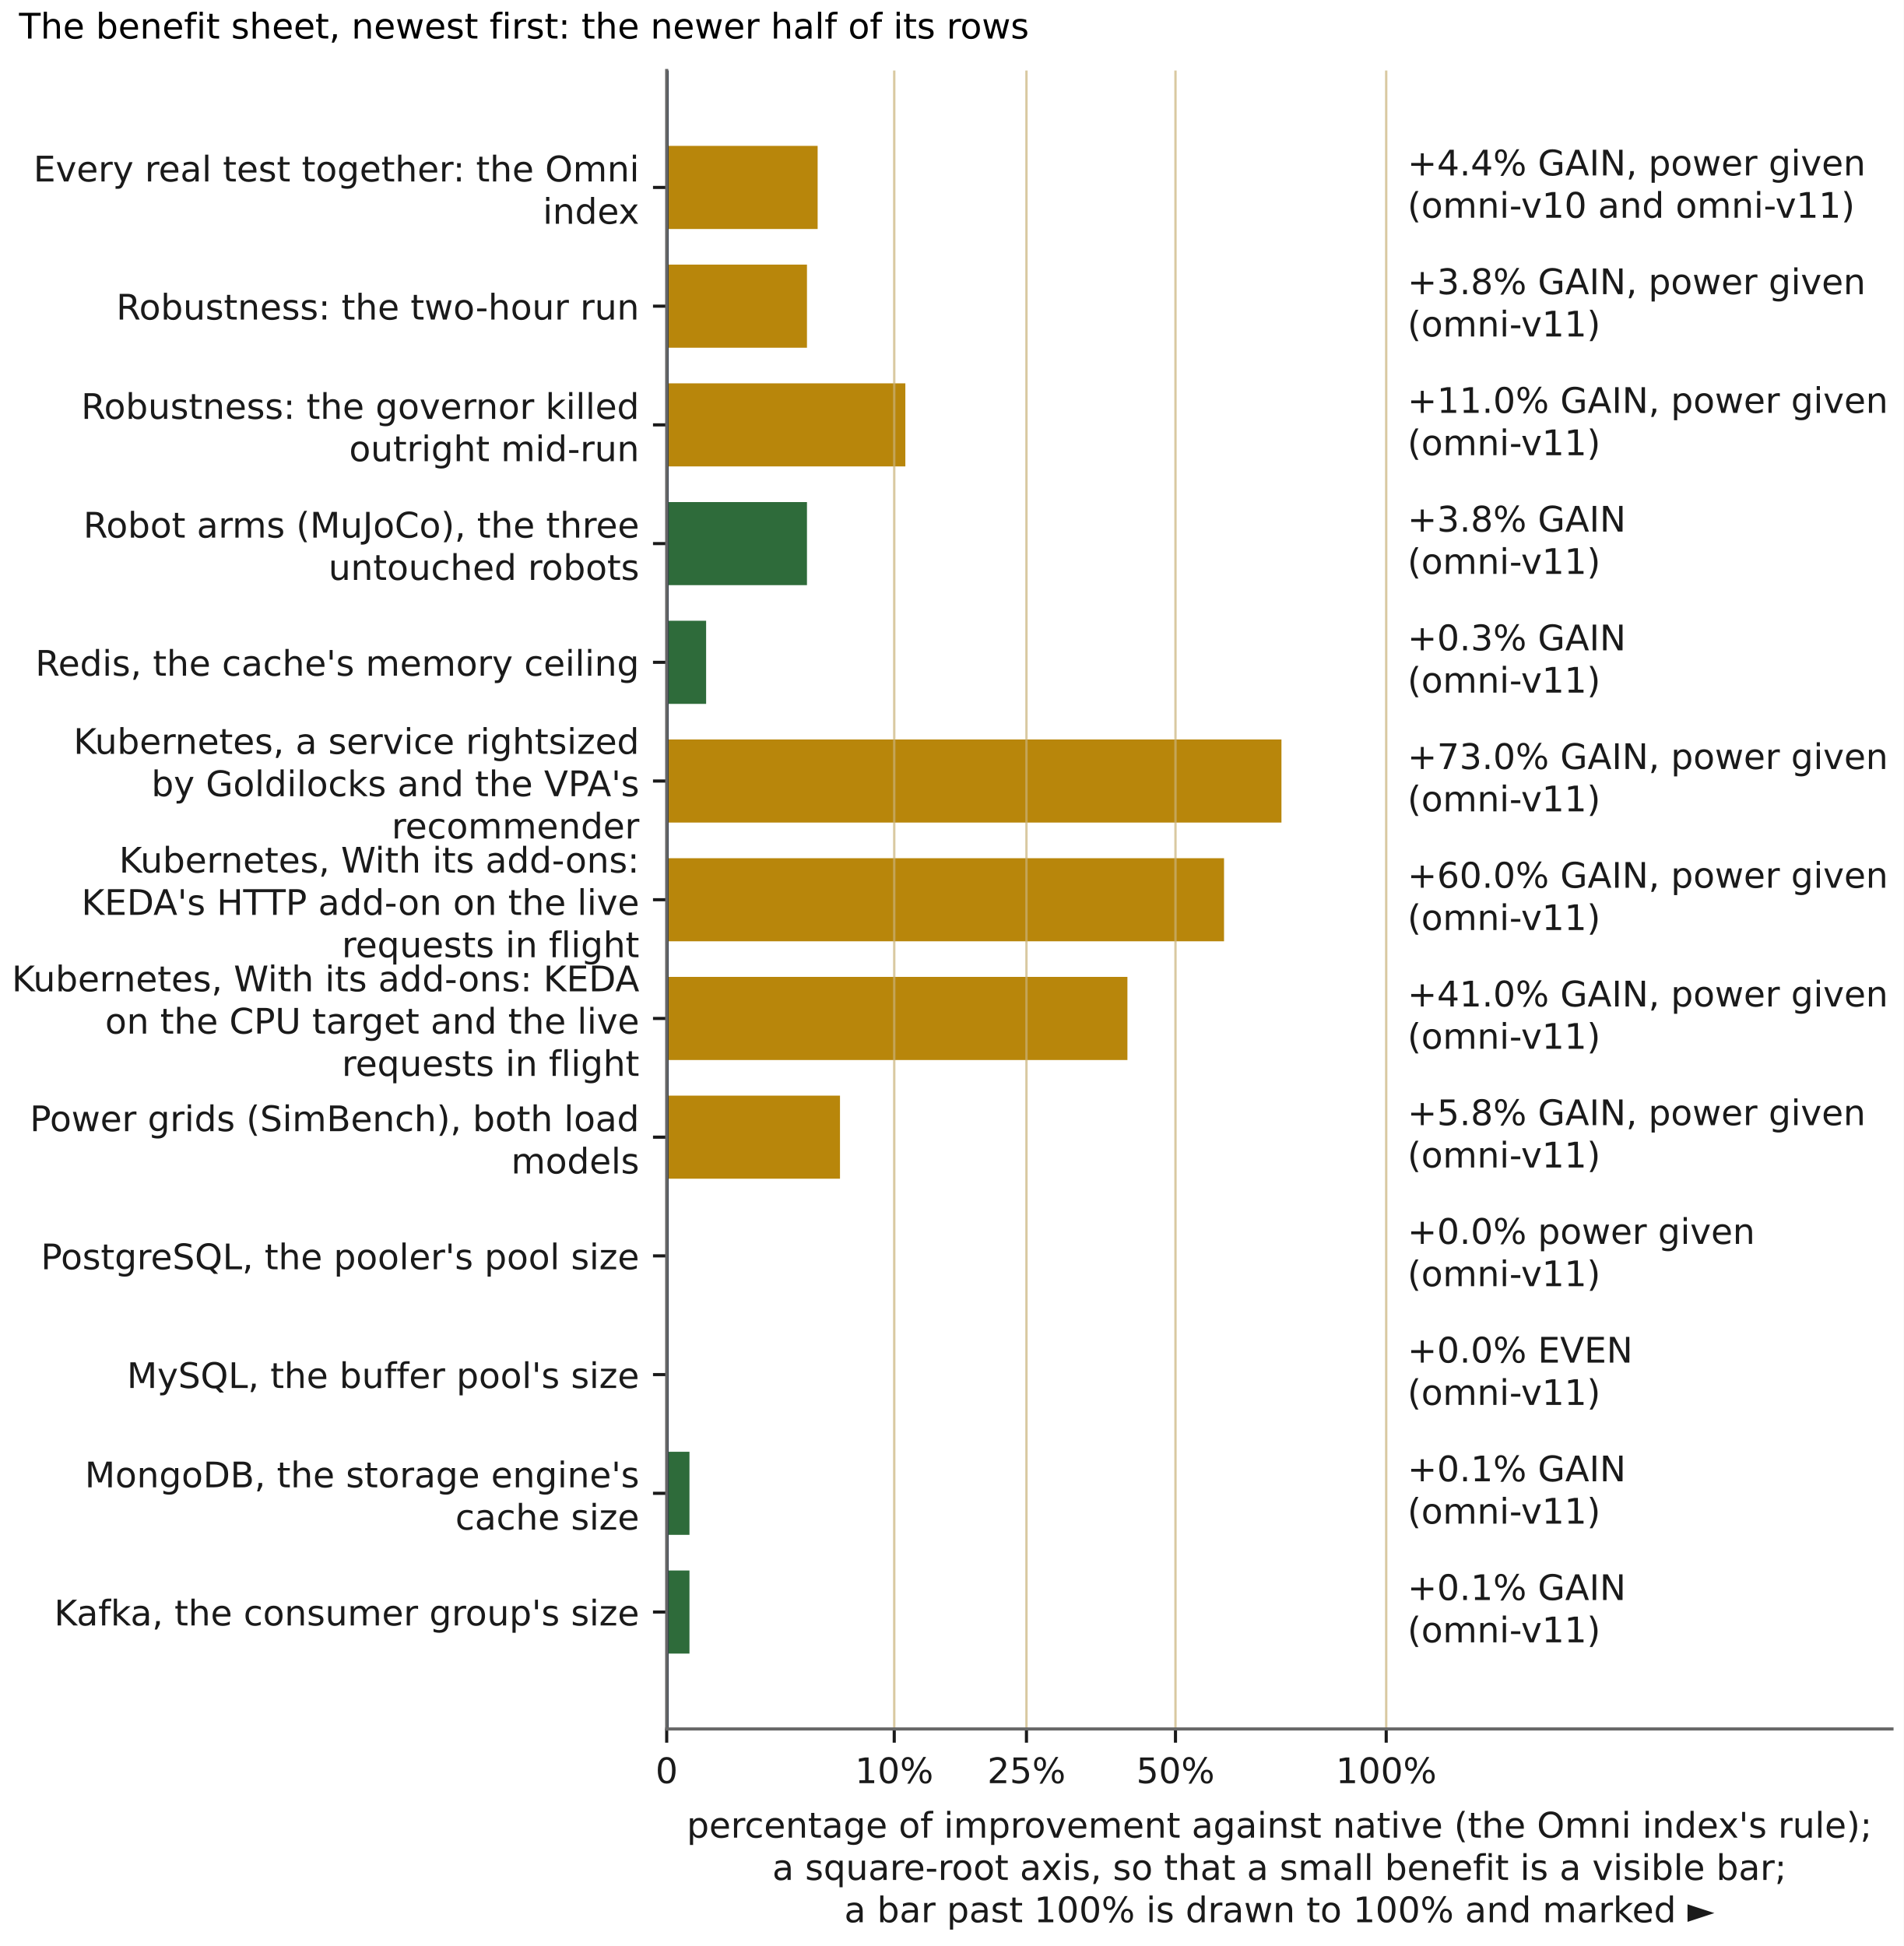
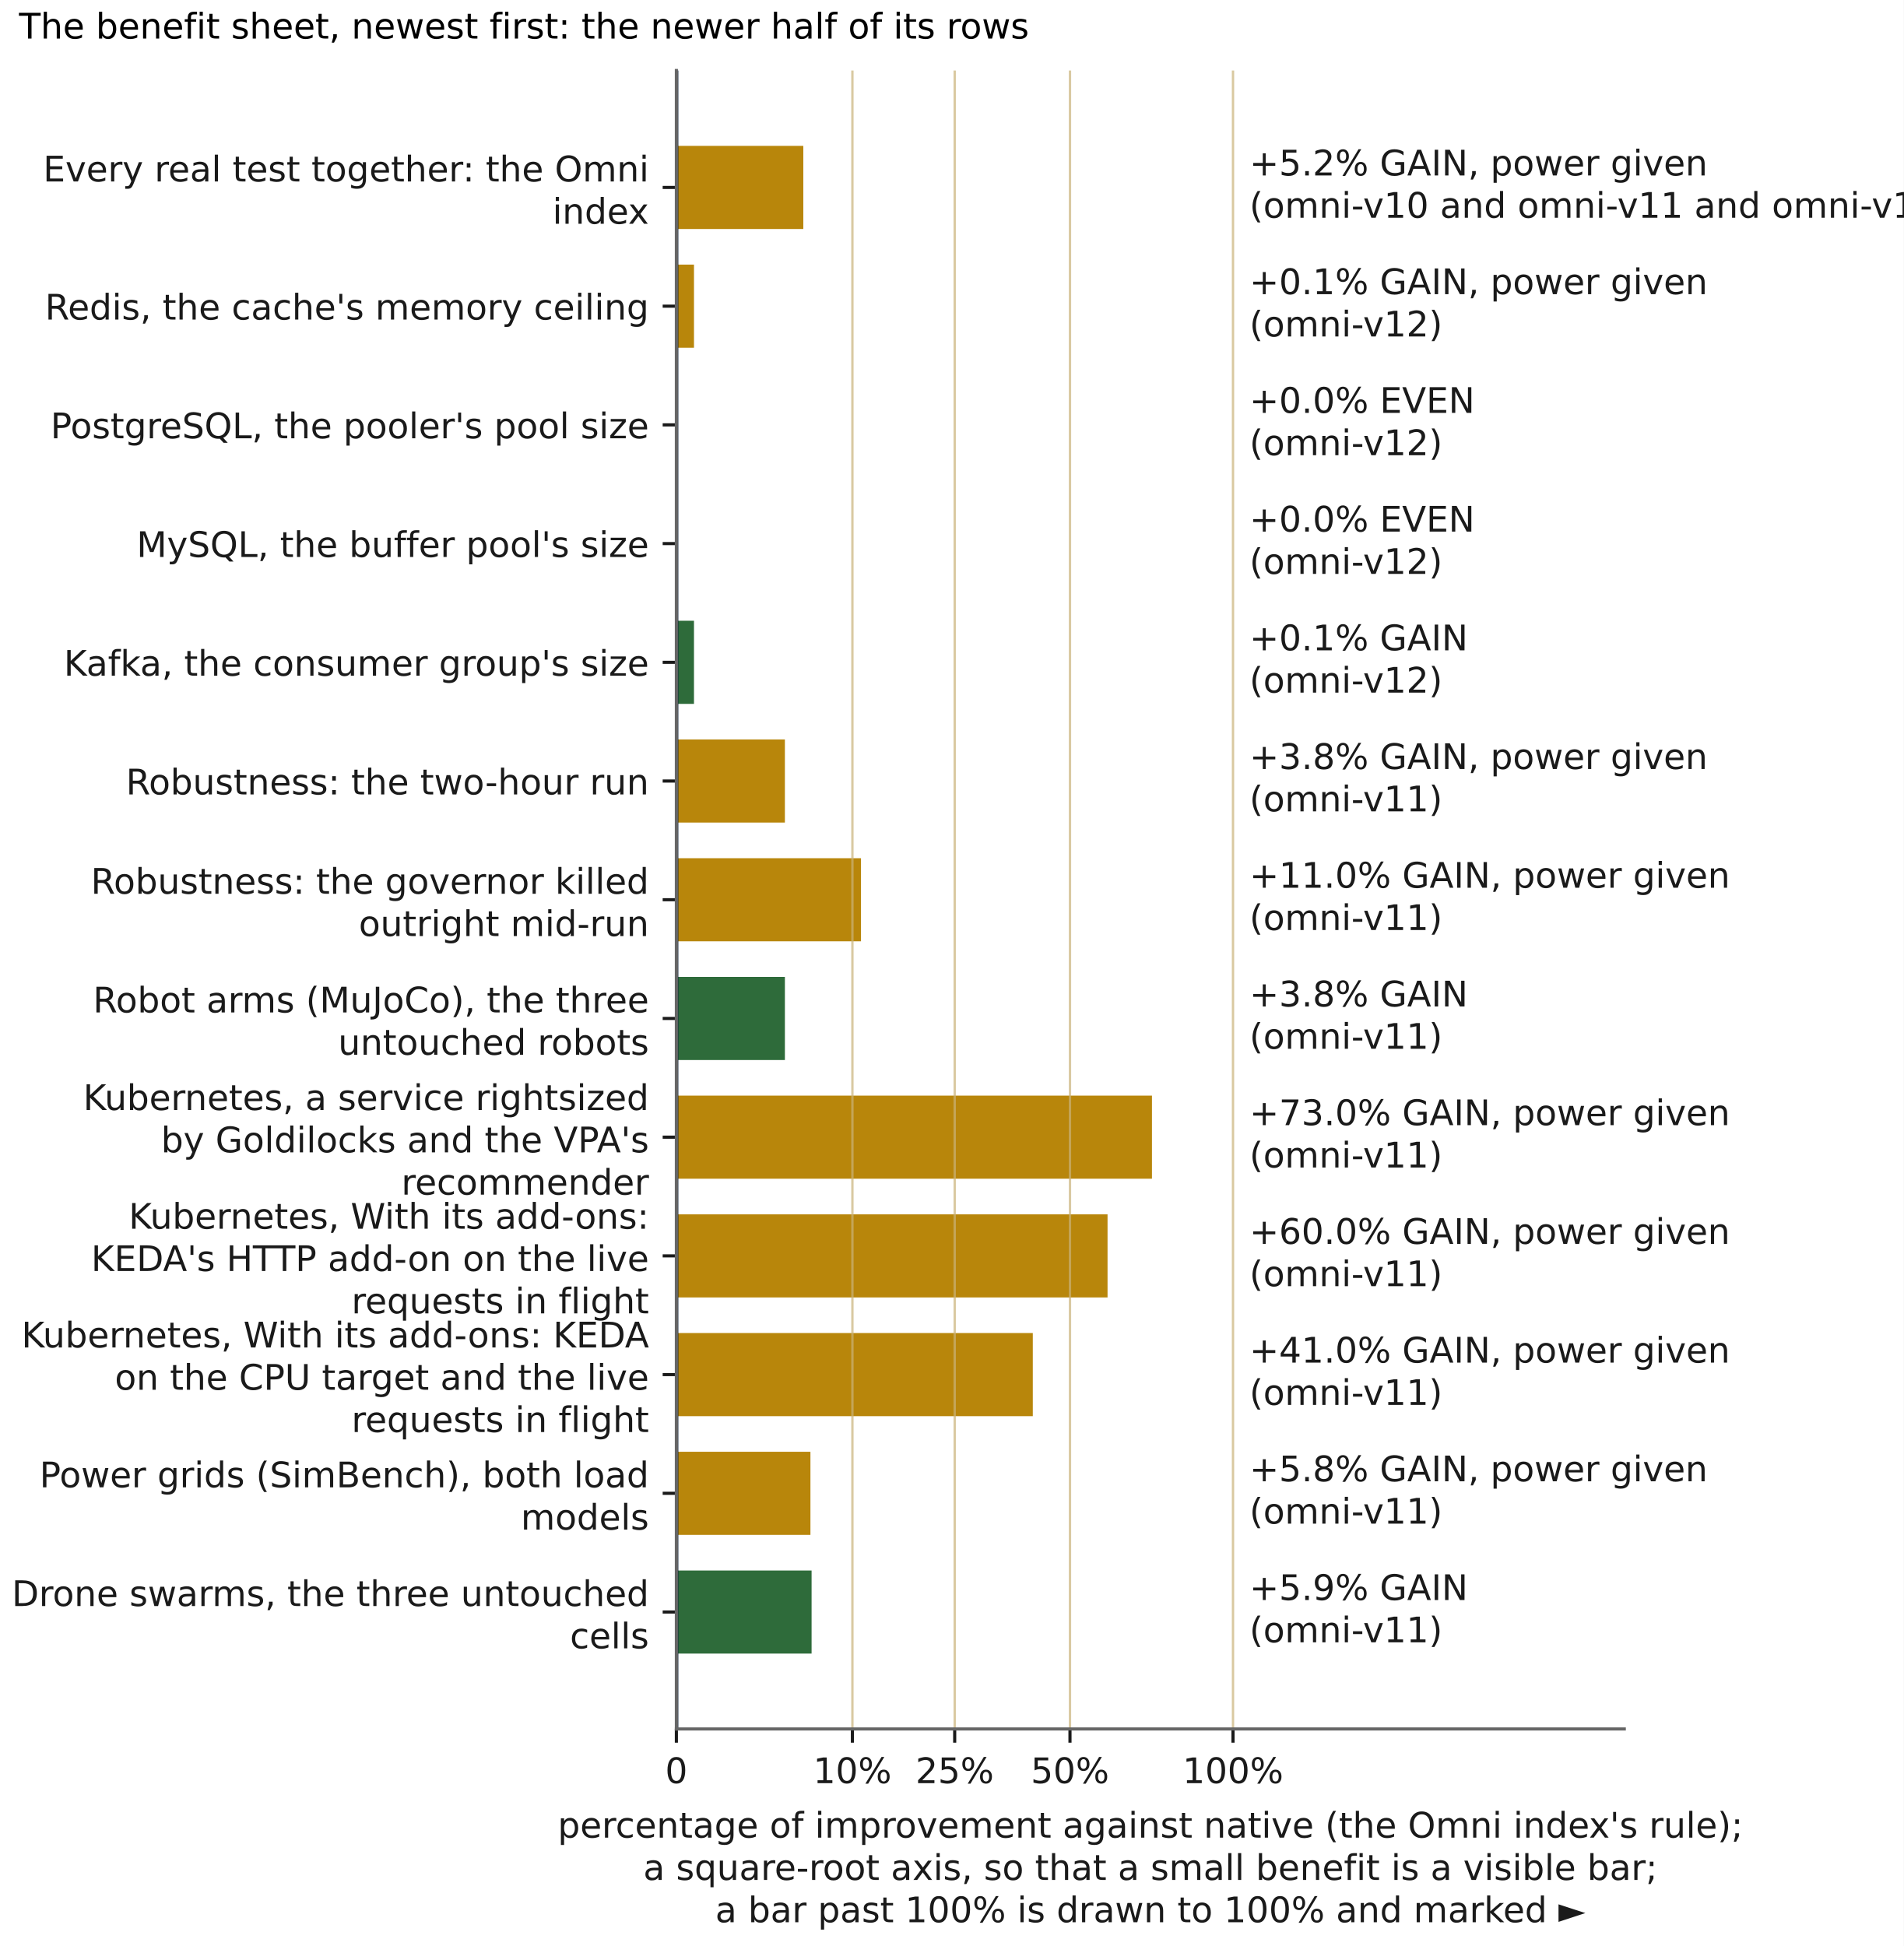
<svg xmlns="http://www.w3.org/2000/svg" xmlns:xlink="http://www.w3.org/1999/xlink" width="486pt" height="496.8pt" viewBox="0 0 486 496.8" version="1.1">
  <defs>
    <style type="text/css">*{stroke-linejoin: round; stroke-linecap: butt}</style>
  </defs>
  <g id="figure_1">
    <g id="patch_1">
      <path d="M 0 496.8  L 486 496.8  L 486 0  L 0 0  z " style="fill: #ffffff" />
    </g>
    <g id="axes_1">
      <g id="patch_2">
-         <path d="M 170.204 441.392  L 483 441.392  L 483 18.001  L 170.204 18.001  z " style="fill: #ffffff" />
+         <path d="M 172.672 441.392  L 414.66 441.392  L 414.66 18.001  L 172.672 18.001  z " style="fill: #ffffff" />
      </g>
      <g id="patch_3">
-         <path d="M 170.204 422.147  L 176.013 422.147  L 176.013 400.932  L 170.204 400.932  z " clip-path="url(#pcc9d426cd9)" style="fill: #2e6b3a" />
+         <path d="M 172.672 422.147  L 207.188 422.147  L 207.188 400.932  L 172.672 400.932  z " clip-path="url(#pe1c2a3634d)" style="fill: #2e6b3a" />
      </g>
      <g id="patch_4">
-         <path d="M 170.204 391.84  L 176.013 391.84  L 176.013 370.625  L 170.204 370.625  z " clip-path="url(#pcc9d426cd9)" style="fill: #2e6b3a" />
+         <path d="M 172.672 391.84  L 206.895 391.84  L 206.895 370.625  L 172.672 370.625  z " clip-path="url(#pe1c2a3634d)" style="fill: #b8860b" />
      </g>
      <g id="patch_5">
-         <path d="M 170.204 361.533  L 170.204 361.533  L 170.204 340.318  L 170.204 340.318  z " clip-path="url(#pcc9d426cd9)" style="fill: #666666" />
+         <path d="M 172.672 361.533  L 263.661 361.533  L 263.661 340.318  L 172.672 340.318  z " clip-path="url(#pe1c2a3634d)" style="fill: #b8860b" />
      </g>
      <g id="patch_6">
-         <path d="M 170.204 331.226  L 170.204 331.226  L 170.204 310.011  L 170.204 310.011  z " clip-path="url(#pcc9d426cd9)" style="fill: #b8860b" />
+         <path d="M 172.672 331.226  L 282.743 331.226  L 282.743 310.011  L 172.672 310.011  z " clip-path="url(#pe1c2a3634d)" style="fill: #b8860b" />
      </g>
      <g id="patch_7">
-         <path d="M 170.204 300.919  L 214.44 300.919  L 214.44 279.704  L 170.204 279.704  z " clip-path="url(#pcc9d426cd9)" style="fill: #b8860b" />
+         <path d="M 172.672 300.919  L 294.083 300.919  L 294.083 279.704  L 172.672 279.704  z " clip-path="url(#pe1c2a3634d)" style="fill: #b8860b" />
      </g>
      <g id="patch_8">
-         <path d="M 170.204 270.612  L 287.817 270.612  L 287.817 249.397  L 170.204 249.397  z " clip-path="url(#pcc9d426cd9)" style="fill: #b8860b" />
+         <path d="M 172.672 270.612  L 200.373 270.612  L 200.373 249.397  L 172.672 249.397  z " clip-path="url(#pe1c2a3634d)" style="fill: #2e6b3a" />
      </g>
      <g id="patch_9">
-         <path d="M 170.204 240.304  L 312.482 240.304  L 312.482 219.089  L 170.204 219.089  z " clip-path="url(#pcc9d426cd9)" style="fill: #b8860b" />
+         <path d="M 172.672 240.304  L 219.802 240.304  L 219.802 219.089  L 172.672 219.089  z " clip-path="url(#pe1c2a3634d)" style="fill: #b8860b" />
      </g>
      <g id="patch_10">
-         <path d="M 170.204 209.997  L 327.14 209.997  L 327.14 188.782  L 170.204 188.782  z " clip-path="url(#pcc9d426cd9)" style="fill: #b8860b" />
+         <path d="M 172.672 209.997  L 200.373 209.997  L 200.373 188.782  L 172.672 188.782  z " clip-path="url(#pe1c2a3634d)" style="fill: #b8860b" />
      </g>
      <g id="patch_11">
-         <path d="M 170.204 179.69  L 180.265 179.69  L 180.265 158.475  L 170.204 158.475  z " clip-path="url(#pcc9d426cd9)" style="fill: #2e6b3a" />
+         <path d="M 172.672 179.69  L 177.166 179.69  L 177.166 158.475  L 172.672 158.475  z " clip-path="url(#pe1c2a3634d)" style="fill: #2e6b3a" />
      </g>
      <g id="patch_12">
-         <path d="M 170.204 149.383  L 206.01 149.383  L 206.01 128.168  L 170.204 128.168  z " clip-path="url(#pcc9d426cd9)" style="fill: #2e6b3a" />
+         <path d="M 172.672 149.383  L 172.672 149.383  L 172.672 128.168  L 172.672 128.168  z " clip-path="url(#pe1c2a3634d)" style="fill: #666666" />
      </g>
      <g id="patch_13">
-         <path d="M 170.204 119.076  L 231.124 119.076  L 231.124 97.861  L 170.204 97.861  z " clip-path="url(#pcc9d426cd9)" style="fill: #b8860b" />
+         <path d="M 172.672 119.076  L 172.672 119.076  L 172.672 97.861  L 172.672 97.861  z " clip-path="url(#pe1c2a3634d)" style="fill: #666666" />
      </g>
      <g id="patch_14">
-         <path d="M 170.204 88.769  L 206.01 88.769  L 206.01 67.554  L 170.204 67.554  z " clip-path="url(#pcc9d426cd9)" style="fill: #b8860b" />
+         <path d="M 172.672 88.769  L 177.166 88.769  L 177.166 67.554  L 172.672 67.554  z " clip-path="url(#pe1c2a3634d)" style="fill: #b8860b" />
      </g>
      <g id="patch_15">
-         <path d="M 170.204 58.461  L 208.733 58.461  L 208.733 37.246  L 170.204 37.246  z " clip-path="url(#pcc9d426cd9)" style="fill: #b8860b" />
+         <path d="M 172.672 58.461  L 205.076 58.461  L 205.076 37.246  L 172.672 37.246  z " clip-path="url(#pe1c2a3634d)" style="fill: #b8860b" />
      </g>
      <g id="matplotlib.axis_1">
        <g id="xtick_1">
          <g id="line2d_1">
-             <path d="M 170.204 441.392  L 170.204 18.001  " clip-path="url(#pcc9d426cd9)" style="fill: none; stroke: #c9b27a; stroke-opacity: 0.7; stroke-width: 0.6; stroke-linecap: square" />
+             <path d="M 172.672 441.392  L 172.672 18.001  " clip-path="url(#pe1c2a3634d)" style="fill: none; stroke: #c9b27a; stroke-opacity: 0.7; stroke-width: 0.6; stroke-linecap: square" />
          </g>
          <g id="line2d_2">
            <defs>
              <path id="m814b2a8047" d="M 0 0  L 0 3.5  " style="stroke: #1a1a1a; stroke-width: 0.8" />
            </defs>
            <g>
-               <use xlink:href="#m814b2a8047" x="170.204" y="441.392" style="fill: #1a1a1a; stroke: #1a1a1a; stroke-width: 0.8" />
+               <use xlink:href="#m814b2a8047" x="172.672" y="441.392" style="fill: #1a1a1a; stroke: #1a1a1a; stroke-width: 0.8" />
            </g>
          </g>
          <g id="text_1">
-             <text style="font-size: 9px; font-family: 'DejaVu Sans'; text-anchor: middle; fill: #1a1a1a" x="170.204" y="455.23" transform="rotate(-0 170.2045 455.2303)">0</text>
+             <text style="font-size: 9px; font-family: 'DejaVu Sans'; text-anchor: middle; fill: #1a1a1a" x="172.672" y="455.23" transform="rotate(-0 172.6724 455.2303)">0</text>
          </g>
        </g>
        <g id="xtick_2">
          <g id="line2d_3">
-             <path d="M 228.289 441.392  L 228.289 18.001  " clip-path="url(#pcc9d426cd9)" style="fill: none; stroke: #c9b27a; stroke-opacity: 0.7; stroke-width: 0.6; stroke-linecap: square" />
+             <path d="M 217.608 441.392  L 217.608 18.001  " clip-path="url(#pe1c2a3634d)" style="fill: none; stroke: #c9b27a; stroke-opacity: 0.7; stroke-width: 0.6; stroke-linecap: square" />
          </g>
          <g id="line2d_4">
            <g>
-               <use xlink:href="#m814b2a8047" x="228.289" y="441.392" style="fill: #1a1a1a; stroke: #1a1a1a; stroke-width: 0.8" />
+               <use xlink:href="#m814b2a8047" x="217.608" y="441.392" style="fill: #1a1a1a; stroke: #1a1a1a; stroke-width: 0.8" />
            </g>
          </g>
          <g id="text_2">
-             <text style="font-size: 9px; font-family: 'DejaVu Sans'; text-anchor: middle; fill: #1a1a1a" x="228.289" y="455.23" transform="rotate(-0 228.2891 455.2303)">10%</text>
+             <text style="font-size: 9px; font-family: 'DejaVu Sans'; text-anchor: middle; fill: #1a1a1a" x="217.608" y="455.23" transform="rotate(-0 217.6084 455.2303)">10%</text>
          </g>
        </g>
        <g id="xtick_3">
          <g id="line2d_5">
-             <path d="M 262.044 441.392  L 262.044 18.001  " clip-path="url(#pcc9d426cd9)" style="fill: none; stroke: #c9b27a; stroke-opacity: 0.7; stroke-width: 0.6; stroke-linecap: square" />
+             <path d="M 243.722 441.392  L 243.722 18.001  " clip-path="url(#pe1c2a3634d)" style="fill: none; stroke: #c9b27a; stroke-opacity: 0.7; stroke-width: 0.6; stroke-linecap: square" />
          </g>
          <g id="line2d_6">
            <g>
-               <use xlink:href="#m814b2a8047" x="262.044" y="441.392" style="fill: #1a1a1a; stroke: #1a1a1a; stroke-width: 0.8" />
+               <use xlink:href="#m814b2a8047" x="243.722" y="441.392" style="fill: #1a1a1a; stroke: #1a1a1a; stroke-width: 0.8" />
            </g>
          </g>
          <g id="text_3">
-             <text style="font-size: 9px; font-family: 'DejaVu Sans'; text-anchor: middle; fill: #1a1a1a" x="262.044" y="455.23" transform="rotate(-0 262.0443 455.2303)">25%</text>
+             <text style="font-size: 9px; font-family: 'DejaVu Sans'; text-anchor: middle; fill: #1a1a1a" x="243.722" y="455.23" transform="rotate(-0 243.7224 455.2303)">25%</text>
          </g>
        </g>
        <g id="xtick_4">
          <g id="line2d_7">
-             <path d="M 300.086 441.392  L 300.086 18.001  " clip-path="url(#pcc9d426cd9)" style="fill: none; stroke: #c9b27a; stroke-opacity: 0.7; stroke-width: 0.6; stroke-linecap: square" />
+             <path d="M 273.152 441.392  L 273.152 18.001  " clip-path="url(#pe1c2a3634d)" style="fill: none; stroke: #c9b27a; stroke-opacity: 0.7; stroke-width: 0.6; stroke-linecap: square" />
          </g>
          <g id="line2d_8">
            <g>
-               <use xlink:href="#m814b2a8047" x="300.086" y="441.392" style="fill: #1a1a1a; stroke: #1a1a1a; stroke-width: 0.8" />
+               <use xlink:href="#m814b2a8047" x="273.152" y="441.392" style="fill: #1a1a1a; stroke: #1a1a1a; stroke-width: 0.8" />
            </g>
          </g>
          <g id="text_4">
-             <text style="font-size: 9px; font-family: 'DejaVu Sans'; text-anchor: middle; fill: #1a1a1a" x="300.086" y="455.23" transform="rotate(-0 300.0856 455.2303)">50%</text>
+             <text style="font-size: 9px; font-family: 'DejaVu Sans'; text-anchor: middle; fill: #1a1a1a" x="273.152" y="455.23" transform="rotate(-0 273.1522 455.2303)">50%</text>
          </g>
        </g>
        <g id="xtick_5">
          <g id="line2d_9">
-             <path d="M 353.884 441.392  L 353.884 18.001  " clip-path="url(#pcc9d426cd9)" style="fill: none; stroke: #c9b27a; stroke-opacity: 0.7; stroke-width: 0.6; stroke-linecap: square" />
+             <path d="M 314.772 441.392  L 314.772 18.001  " clip-path="url(#pe1c2a3634d)" style="fill: none; stroke: #c9b27a; stroke-opacity: 0.7; stroke-width: 0.6; stroke-linecap: square" />
          </g>
          <g id="line2d_10">
            <g>
-               <use xlink:href="#m814b2a8047" x="353.884" y="441.392" style="fill: #1a1a1a; stroke: #1a1a1a; stroke-width: 0.8" />
+               <use xlink:href="#m814b2a8047" x="314.772" y="441.392" style="fill: #1a1a1a; stroke: #1a1a1a; stroke-width: 0.8" />
            </g>
          </g>
          <g id="text_5">
-             <text style="font-size: 9px; font-family: 'DejaVu Sans'; text-anchor: middle; fill: #1a1a1a" x="353.884" y="455.23" transform="rotate(-0 353.8842 455.2303)">100%</text>
+             <text style="font-size: 9px; font-family: 'DejaVu Sans'; text-anchor: middle; fill: #1a1a1a" x="314.772" y="455.23" transform="rotate(-0 314.7723 455.2303)">100%</text>
          </g>
        </g>
        <g id="text_6">
-           <text style="font-size: 9px; font-family: 'DejaVu Sans'; fill: #1a1a1a" transform="translate(175.3163 469.1318)">percentage of improvement against native (the Omni index's rule);</text>
-           <text style="font-size: 9px; font-family: 'DejaVu Sans'; fill: #1a1a1a" transform="translate(197.1519 479.9343)">a square-root axis, so that a small benefit is a visible bar;</text>
-           <text style="font-size: 9px; font-family: 'DejaVu Sans'; fill: #1a1a1a" transform="translate(215.528 490.7368)">a bar past 100% is drawn to 100% and marked ►</text>
+           <text style="font-size: 9px; font-family: 'DejaVu Sans'; fill: #1a1a1a" transform="translate(142.3804 469.1318)">percentage of improvement against native (the Omni index's rule);</text>
+           <text style="font-size: 9px; font-family: 'DejaVu Sans'; fill: #1a1a1a" transform="translate(164.2159 479.9343)">a square-root axis, so that a small benefit is a visible bar;</text>
+           <text style="font-size: 9px; font-family: 'DejaVu Sans'; fill: #1a1a1a" transform="translate(182.5921 490.7368)">a bar past 100% is drawn to 100% and marked ►</text>
        </g>
      </g>
      <g id="matplotlib.axis_2">
        <g id="ytick_1">
          <g id="line2d_11">
            <defs>
              <path id="m31e56b5a68" d="M 0 0  L -3.5 0  " style="stroke: #1a1a1a; stroke-width: 0.8" />
            </defs>
            <g>
-               <use xlink:href="#m31e56b5a68" x="170.204" y="411.54" style="fill: #1a1a1a; stroke: #1a1a1a; stroke-width: 0.8" />
+               <use xlink:href="#m31e56b5a68" x="172.672" y="411.54" style="fill: #1a1a1a; stroke: #1a1a1a; stroke-width: 0.8" />
            </g>
          </g>
          <g id="text_7">
-             <text style="font-size: 9px; font-family: 'DejaVu Sans'; text-anchor: end; fill: #1a1a1a" x="163.204" y="414.959" transform="rotate(-0 163.2045 414.9591)">Kafka, the consumer group's size</text>
+             <text style="font-size: 9px; font-family: 'DejaVu Sans'; fill: #1a1a1a" transform="translate(3.00024 410.0083)">Drone swarms, the three untouched</text>
+             <text style="font-size: 9px; font-family: 'DejaVu Sans'; fill: #1a1a1a" transform="translate(145.497 420.8108)">cells</text>
          </g>
        </g>
        <g id="ytick_2">
          <g id="line2d_12">
            <g>
-               <use xlink:href="#m31e56b5a68" x="170.204" y="381.233" style="fill: #1a1a1a; stroke: #1a1a1a; stroke-width: 0.8" />
+               <use xlink:href="#m31e56b5a68" x="172.672" y="381.233" style="fill: #1a1a1a; stroke: #1a1a1a; stroke-width: 0.8" />
            </g>
          </g>
          <g id="text_8">
-             <text style="font-size: 9px; font-family: 'DejaVu Sans'; fill: #1a1a1a" transform="translate(21.6429 379.7012)">MongoDB, the storage engine's</text>
-             <text style="font-size: 9px; font-family: 'DejaVu Sans'; fill: #1a1a1a" transform="translate(116.2399 390.5036)">cache size</text>
+             <text style="font-size: 9px; font-family: 'DejaVu Sans'; fill: #1a1a1a" transform="translate(10.08352 379.7012)">Power grids (SimBench), both load</text>
+             <text style="font-size: 9px; font-family: 'DejaVu Sans'; fill: #1a1a1a" transform="translate(132.9588 390.5036)">models</text>
          </g>
        </g>
        <g id="ytick_3">
          <g id="line2d_13">
            <g>
-               <use xlink:href="#m31e56b5a68" x="170.204" y="350.926" style="fill: #1a1a1a; stroke: #1a1a1a; stroke-width: 0.8" />
+               <use xlink:href="#m31e56b5a68" x="172.672" y="350.926" style="fill: #1a1a1a; stroke: #1a1a1a; stroke-width: 0.8" />
            </g>
          </g>
          <g id="text_9">
-             <text style="font-size: 9px; font-family: 'DejaVu Sans'; text-anchor: end; fill: #1a1a1a" x="163.204" y="354.345" transform="rotate(-0 163.2045 354.3448)">MySQL, the buffer pool's size</text>
+             <text style="font-size: 9px; font-family: 'DejaVu Sans'; fill: #1a1a1a" transform="translate(5.468209 343.9928)">Kubernetes, With its add-ons: KEDA</text>
+             <text style="font-size: 9px; font-family: 'DejaVu Sans'; fill: #1a1a1a" transform="translate(29.29852 354.7953)">on the CPU target and the live</text>
+             <text style="font-size: 9px; font-family: 'DejaVu Sans'; fill: #1a1a1a" transform="translate(89.73352 365.5977)">requests in flight</text>
          </g>
        </g>
        <g id="ytick_4">
          <g id="line2d_14">
            <g>
-               <use xlink:href="#m31e56b5a68" x="170.204" y="320.618" style="fill: #1a1a1a; stroke: #1a1a1a; stroke-width: 0.8" />
+               <use xlink:href="#m31e56b5a68" x="172.672" y="320.618" style="fill: #1a1a1a; stroke: #1a1a1a; stroke-width: 0.8" />
            </g>
          </g>
          <g id="text_10">
-             <text style="font-size: 9px; font-family: 'DejaVu Sans'; text-anchor: end; fill: #1a1a1a" x="163.204" y="324.038" transform="rotate(-0 163.2045 324.0377)">PostgreSQL, the pooler's pool size</text>
+             <text style="font-size: 9px; font-family: 'DejaVu Sans'; fill: #1a1a1a" transform="translate(32.84649 313.6856)">Kubernetes, With its add-ons:</text>
+             <text style="font-size: 9px; font-family: 'DejaVu Sans'; fill: #1a1a1a" transform="translate(23.24602 324.4881)">KEDA's HTTP add-on on the live</text>
+             <text style="font-size: 9px; font-family: 'DejaVu Sans'; fill: #1a1a1a" transform="translate(89.73352 335.2906)">requests in flight</text>
          </g>
        </g>
        <g id="ytick_5">
          <g id="line2d_15">
            <g>
-               <use xlink:href="#m31e56b5a68" x="170.204" y="290.311" style="fill: #1a1a1a; stroke: #1a1a1a; stroke-width: 0.8" />
+               <use xlink:href="#m31e56b5a68" x="172.672" y="290.311" style="fill: #1a1a1a; stroke: #1a1a1a; stroke-width: 0.8" />
            </g>
          </g>
          <g id="text_11">
-             <text style="font-size: 9px; font-family: 'DejaVu Sans'; fill: #1a1a1a" transform="translate(7.615552 288.7797)">Power grids (SimBench), both load</text>
-             <text style="font-size: 9px; font-family: 'DejaVu Sans'; fill: #1a1a1a" transform="translate(130.4909 299.5822)">models</text>
+             <text style="font-size: 9px; font-family: 'DejaVu Sans'; fill: #1a1a1a" transform="translate(21.21962 283.3785)">Kubernetes, a service rightsized</text>
+             <text style="font-size: 9px; font-family: 'DejaVu Sans'; fill: #1a1a1a" transform="translate(41.11102 294.1809)">by Goldilocks and the VPA's</text>
+             <text style="font-size: 9px; font-family: 'DejaVu Sans'; fill: #1a1a1a" transform="translate(102.4516 304.9834)">recommender</text>
          </g>
        </g>
        <g id="ytick_6">
          <g id="line2d_16">
            <g>
-               <use xlink:href="#m31e56b5a68" x="170.204" y="260.004" style="fill: #1a1a1a; stroke: #1a1a1a; stroke-width: 0.8" />
+               <use xlink:href="#m31e56b5a68" x="172.672" y="260.004" style="fill: #1a1a1a; stroke: #1a1a1a; stroke-width: 0.8" />
            </g>
          </g>
          <g id="text_12">
-             <text style="font-size: 9px; font-family: 'DejaVu Sans'; fill: #1a1a1a" transform="translate(3.00024 253.0713)">Kubernetes, With its add-ons: KEDA</text>
-             <text style="font-size: 9px; font-family: 'DejaVu Sans'; fill: #1a1a1a" transform="translate(26.83055 263.8738)">on the CPU target and the live</text>
-             <text style="font-size: 9px; font-family: 'DejaVu Sans'; fill: #1a1a1a" transform="translate(87.26555 274.6763)">requests in flight</text>
+             <text style="font-size: 9px; font-family: 'DejaVu Sans'; fill: #1a1a1a" transform="translate(23.72837 258.4726)">Robot arms (MuJoCo), the three</text>
+             <text style="font-size: 9px; font-family: 'DejaVu Sans'; fill: #1a1a1a" transform="translate(86.31633 269.275)">untouched robots</text>
          </g>
        </g>
        <g id="ytick_7">
          <g id="line2d_17">
            <g>
-               <use xlink:href="#m31e56b5a68" x="170.204" y="229.697" style="fill: #1a1a1a; stroke: #1a1a1a; stroke-width: 0.8" />
+               <use xlink:href="#m31e56b5a68" x="172.672" y="229.697" style="fill: #1a1a1a; stroke: #1a1a1a; stroke-width: 0.8" />
            </g>
          </g>
          <g id="text_13">
-             <text style="font-size: 9px; font-family: 'DejaVu Sans'; fill: #1a1a1a" transform="translate(30.37852 222.7642)">Kubernetes, With its add-ons:</text>
-             <text style="font-size: 9px; font-family: 'DejaVu Sans'; fill: #1a1a1a" transform="translate(20.77805 233.5666)">KEDA's HTTP add-on on the live</text>
-             <text style="font-size: 9px; font-family: 'DejaVu Sans'; fill: #1a1a1a" transform="translate(87.26555 244.3691)">requests in flight</text>
+             <text style="font-size: 9px; font-family: 'DejaVu Sans'; fill: #1a1a1a" transform="translate(23.17852 228.1654)">Robustness: the governor killed</text>
+             <text style="font-size: 9px; font-family: 'DejaVu Sans'; fill: #1a1a1a" transform="translate(91.59258 238.9679)">outright mid-run</text>
          </g>
        </g>
        <g id="ytick_8">
          <g id="line2d_18">
            <g>
-               <use xlink:href="#m31e56b5a68" x="170.204" y="199.39" style="fill: #1a1a1a; stroke: #1a1a1a; stroke-width: 0.8" />
+               <use xlink:href="#m31e56b5a68" x="172.672" y="199.39" style="fill: #1a1a1a; stroke: #1a1a1a; stroke-width: 0.8" />
            </g>
          </g>
          <g id="text_14">
-             <text style="font-size: 9px; font-family: 'DejaVu Sans'; fill: #1a1a1a" transform="translate(18.75165 192.457)">Kubernetes, a service rightsized</text>
-             <text style="font-size: 9px; font-family: 'DejaVu Sans'; fill: #1a1a1a" transform="translate(38.64305 203.2595)">by Goldilocks and the VPA's</text>
-             <text style="font-size: 9px; font-family: 'DejaVu Sans'; fill: #1a1a1a" transform="translate(99.98368 214.0619)">recommender</text>
+             <text style="font-size: 9px; font-family: 'DejaVu Sans'; text-anchor: end; fill: #1a1a1a" x="165.672" y="202.809" transform="rotate(-0 165.6724 202.809)">Robustness: the two-hour run</text>
          </g>
        </g>
        <g id="ytick_9">
          <g id="line2d_19">
            <g>
-               <use xlink:href="#m31e56b5a68" x="170.204" y="169.083" style="fill: #1a1a1a; stroke: #1a1a1a; stroke-width: 0.8" />
+               <use xlink:href="#m31e56b5a68" x="172.672" y="169.083" style="fill: #1a1a1a; stroke: #1a1a1a; stroke-width: 0.8" />
            </g>
          </g>
          <g id="text_15">
-             <text style="font-size: 9px; font-family: 'DejaVu Sans'; text-anchor: end; fill: #1a1a1a" x="163.204" y="172.502" transform="rotate(-0 163.2045 172.5019)">Redis, the cache's memory ceiling</text>
+             <text style="font-size: 9px; font-family: 'DejaVu Sans'; text-anchor: end; fill: #1a1a1a" x="165.672" y="172.502" transform="rotate(-0 165.6724 172.5019)">Kafka, the consumer group's size</text>
          </g>
        </g>
        <g id="ytick_10">
          <g id="line2d_20">
            <g>
-               <use xlink:href="#m31e56b5a68" x="170.204" y="138.775" style="fill: #1a1a1a; stroke: #1a1a1a; stroke-width: 0.8" />
+               <use xlink:href="#m31e56b5a68" x="172.672" y="138.775" style="fill: #1a1a1a; stroke: #1a1a1a; stroke-width: 0.8" />
            </g>
          </g>
          <g id="text_16">
-             <text style="font-size: 9px; font-family: 'DejaVu Sans'; fill: #1a1a1a" transform="translate(21.2604 137.2439)">Robot arms (MuJoCo), the three</text>
-             <text style="font-size: 9px; font-family: 'DejaVu Sans'; fill: #1a1a1a" transform="translate(83.84837 148.0464)">untouched robots</text>
+             <text style="font-size: 9px; font-family: 'DejaVu Sans'; text-anchor: end; fill: #1a1a1a" x="165.672" y="142.195" transform="rotate(-0 165.6724 142.1947)">MySQL, the buffer pool's size</text>
          </g>
        </g>
        <g id="ytick_11">
          <g id="line2d_21">
            <g>
-               <use xlink:href="#m31e56b5a68" x="170.204" y="108.468" style="fill: #1a1a1a; stroke: #1a1a1a; stroke-width: 0.8" />
+               <use xlink:href="#m31e56b5a68" x="172.672" y="108.468" style="fill: #1a1a1a; stroke: #1a1a1a; stroke-width: 0.8" />
            </g>
          </g>
          <g id="text_17">
-             <text style="font-size: 9px; font-family: 'DejaVu Sans'; fill: #1a1a1a" transform="translate(20.71055 106.9368)">Robustness: the governor killed</text>
-             <text style="font-size: 9px; font-family: 'DejaVu Sans'; fill: #1a1a1a" transform="translate(89.12462 117.7392)">outright mid-run</text>
+             <text style="font-size: 9px; font-family: 'DejaVu Sans'; text-anchor: end; fill: #1a1a1a" x="165.672" y="111.888" transform="rotate(-0 165.6724 111.8876)">PostgreSQL, the pooler's pool size</text>
          </g>
        </g>
        <g id="ytick_12">
          <g id="line2d_22">
            <g>
-               <use xlink:href="#m31e56b5a68" x="170.204" y="78.161" style="fill: #1a1a1a; stroke: #1a1a1a; stroke-width: 0.8" />
+               <use xlink:href="#m31e56b5a68" x="172.672" y="78.161" style="fill: #1a1a1a; stroke: #1a1a1a; stroke-width: 0.8" />
            </g>
          </g>
          <g id="text_18">
-             <text style="font-size: 9px; font-family: 'DejaVu Sans'; text-anchor: end; fill: #1a1a1a" x="163.204" y="81.58" transform="rotate(-0 163.2045 81.58042)">Robustness: the two-hour run</text>
+             <text style="font-size: 9px; font-family: 'DejaVu Sans'; text-anchor: end; fill: #1a1a1a" x="165.672" y="81.58" transform="rotate(-0 165.6724 81.58042)">Redis, the cache's memory ceiling</text>
          </g>
        </g>
        <g id="ytick_13">
          <g id="line2d_23">
            <g>
-               <use xlink:href="#m31e56b5a68" x="170.204" y="47.854" style="fill: #1a1a1a; stroke: #1a1a1a; stroke-width: 0.8" />
+               <use xlink:href="#m31e56b5a68" x="172.672" y="47.854" style="fill: #1a1a1a; stroke: #1a1a1a; stroke-width: 0.8" />
            </g>
          </g>
          <g id="text_19">
-             <text style="font-size: 9px; font-family: 'DejaVu Sans'; fill: #1a1a1a" transform="translate(8.531021 46.32248)">Every real test together: the Omni</text>
-             <text style="font-size: 9px; font-family: 'DejaVu Sans'; fill: #1a1a1a" transform="translate(138.5796 57.12494)">index</text>
+             <text style="font-size: 9px; font-family: 'DejaVu Sans'; fill: #1a1a1a" transform="translate(10.99899 46.32248)">Every real test together: the Omni</text>
+             <text style="font-size: 9px; font-family: 'DejaVu Sans'; fill: #1a1a1a" transform="translate(141.0476 57.12494)">index</text>
          </g>
        </g>
      </g>
      <g id="line2d_24">
-         <path d="M 170.204 441.392  L 170.204 18.001  " clip-path="url(#pcc9d426cd9)" style="fill: none; stroke: #0b1f3a; stroke-linecap: square" />
+         <path d="M 172.672 441.392  L 172.672 18.001  " clip-path="url(#pe1c2a3634d)" style="fill: none; stroke: #0b1f3a; stroke-linecap: square" />
      </g>
      <g id="patch_16">
-         <path d="M 170.204 441.392  L 170.204 18.001  " style="fill: none; stroke: #666666; stroke-width: 0.8; stroke-linejoin: miter; stroke-linecap: square" />
+         <path d="M 172.672 441.392  L 172.672 18.001  " style="fill: none; stroke: #666666; stroke-width: 0.8; stroke-linejoin: miter; stroke-linecap: square" />
      </g>
      <g id="patch_17">
-         <path d="M 170.204 441.392  L 483 441.392  " style="fill: none; stroke: #666666; stroke-width: 0.8; stroke-linejoin: miter; stroke-linecap: square" />
+         <path d="M 172.672 441.392  L 414.66 441.392  " style="fill: none; stroke: #666666; stroke-width: 0.8; stroke-linejoin: miter; stroke-linecap: square" />
      </g>
      <g id="text_20">
-         <text style="font-size: 9px; font-family: 'DejaVu Sans'; fill: #1a1a1a" transform="translate(359.3143 408.4765)">+0.1% GAIN</text>
-         <text style="font-size: 9px; font-family: 'DejaVu Sans'; fill: #1a1a1a" transform="translate(359.3143 419.279)">(omni-v11)</text>
+         <text style="font-size: 9px; font-family: 'DejaVu Sans'; fill: #1a1a1a" transform="translate(318.9732 408.4765)">+5.9% GAIN</text>
+         <text style="font-size: 9px; font-family: 'DejaVu Sans'; fill: #1a1a1a" transform="translate(318.9732 419.279)">(omni-v11)</text>
      </g>
      <g id="text_21">
-         <text style="font-size: 9px; font-family: 'DejaVu Sans'; fill: #1a1a1a" transform="translate(359.3143 378.1693)">+0.1% GAIN</text>
-         <text style="font-size: 9px; font-family: 'DejaVu Sans'; fill: #1a1a1a" transform="translate(359.3143 388.9718)">(omni-v11)</text>
+         <text style="font-size: 9px; font-family: 'DejaVu Sans'; fill: #1a1a1a" transform="translate(318.9732 378.1697)">+5.8% GAIN, power given</text>
+         <text style="font-size: 9px; font-family: 'DejaVu Sans'; fill: #1a1a1a" transform="translate(318.9732 388.9721)">(omni-v11)</text>
      </g>
      <g id="text_22">
-         <text style="font-size: 9px; font-family: 'DejaVu Sans'; fill: #1a1a1a" transform="translate(359.3143 347.8622)">+0.0% EVEN</text>
-         <text style="font-size: 9px; font-family: 'DejaVu Sans'; fill: #1a1a1a" transform="translate(359.3143 358.6646)">(omni-v11)</text>
+         <text style="font-size: 9px; font-family: 'DejaVu Sans'; fill: #1a1a1a" transform="translate(318.9732 347.8625)">+41.0% GAIN, power given</text>
+         <text style="font-size: 9px; font-family: 'DejaVu Sans'; fill: #1a1a1a" transform="translate(318.9732 358.665)">(omni-v11)</text>
      </g>
      <g id="text_23">
-         <text style="font-size: 9px; font-family: 'DejaVu Sans'; fill: #1a1a1a" transform="translate(359.3143 317.5554)">+0.0% power given</text>
-         <text style="font-size: 9px; font-family: 'DejaVu Sans'; fill: #1a1a1a" transform="translate(359.3143 328.3578)">(omni-v11)</text>
+         <text style="font-size: 9px; font-family: 'DejaVu Sans'; fill: #1a1a1a" transform="translate(318.9732 317.5554)">+60.0% GAIN, power given</text>
+         <text style="font-size: 9px; font-family: 'DejaVu Sans'; fill: #1a1a1a" transform="translate(318.9732 328.3578)">(omni-v11)</text>
      </g>
      <g id="text_24">
-         <text style="font-size: 9px; font-family: 'DejaVu Sans'; fill: #1a1a1a" transform="translate(359.3143 287.2482)">+5.8% GAIN, power given</text>
-         <text style="font-size: 9px; font-family: 'DejaVu Sans'; fill: #1a1a1a" transform="translate(359.3143 298.0507)">(omni-v11)</text>
+         <text style="font-size: 9px; font-family: 'DejaVu Sans'; fill: #1a1a1a" transform="translate(318.9732 287.2482)">+73.0% GAIN, power given</text>
+         <text style="font-size: 9px; font-family: 'DejaVu Sans'; fill: #1a1a1a" transform="translate(318.9732 298.0507)">(omni-v11)</text>
      </g>
      <g id="text_25">
-         <text style="font-size: 9px; font-family: 'DejaVu Sans'; fill: #1a1a1a" transform="translate(359.3143 256.9411)">+41.0% GAIN, power given</text>
-         <text style="font-size: 9px; font-family: 'DejaVu Sans'; fill: #1a1a1a" transform="translate(359.3143 267.7435)">(omni-v11)</text>
+         <text style="font-size: 9px; font-family: 'DejaVu Sans'; fill: #1a1a1a" transform="translate(318.9732 256.9407)">+3.8% GAIN</text>
+         <text style="font-size: 9px; font-family: 'DejaVu Sans'; fill: #1a1a1a" transform="translate(318.9732 267.7432)">(omni-v11)</text>
      </g>
      <g id="text_26">
-         <text style="font-size: 9px; font-family: 'DejaVu Sans'; fill: #1a1a1a" transform="translate(359.3143 226.6339)">+60.0% GAIN, power given</text>
-         <text style="font-size: 9px; font-family: 'DejaVu Sans'; fill: #1a1a1a" transform="translate(359.3143 237.4364)">(omni-v11)</text>
+         <text style="font-size: 9px; font-family: 'DejaVu Sans'; fill: #1a1a1a" transform="translate(318.9732 226.6339)">+11.0% GAIN, power given</text>
+         <text style="font-size: 9px; font-family: 'DejaVu Sans'; fill: #1a1a1a" transform="translate(318.9732 237.4364)">(omni-v11)</text>
      </g>
      <g id="text_27">
-         <text style="font-size: 9px; font-family: 'DejaVu Sans'; fill: #1a1a1a" transform="translate(359.3143 196.3268)">+73.0% GAIN, power given</text>
-         <text style="font-size: 9px; font-family: 'DejaVu Sans'; fill: #1a1a1a" transform="translate(359.3143 207.1292)">(omni-v11)</text>
+         <text style="font-size: 9px; font-family: 'DejaVu Sans'; fill: #1a1a1a" transform="translate(318.9732 196.3268)">+3.8% GAIN, power given</text>
+         <text style="font-size: 9px; font-family: 'DejaVu Sans'; fill: #1a1a1a" transform="translate(318.9732 207.1292)">(omni-v11)</text>
      </g>
      <g id="text_28">
-         <text style="font-size: 9px; font-family: 'DejaVu Sans'; fill: #1a1a1a" transform="translate(359.3143 166.0192)">+0.3% GAIN</text>
-         <text style="font-size: 9px; font-family: 'DejaVu Sans'; fill: #1a1a1a" transform="translate(359.3143 176.8217)">(omni-v11)</text>
+         <text style="font-size: 9px; font-family: 'DejaVu Sans'; fill: #1a1a1a" transform="translate(318.9732 166.0192)">+0.1% GAIN</text>
+         <text style="font-size: 9px; font-family: 'DejaVu Sans'; fill: #1a1a1a" transform="translate(318.9732 176.8217)">(omni-v12)</text>
      </g>
      <g id="text_29">
-         <text style="font-size: 9px; font-family: 'DejaVu Sans'; fill: #1a1a1a" transform="translate(359.3143 135.7121)">+3.8% GAIN</text>
-         <text style="font-size: 9px; font-family: 'DejaVu Sans'; fill: #1a1a1a" transform="translate(359.3143 146.5146)">(omni-v11)</text>
+         <text style="font-size: 9px; font-family: 'DejaVu Sans'; fill: #1a1a1a" transform="translate(318.9732 135.7121)">+0.0% EVEN</text>
+         <text style="font-size: 9px; font-family: 'DejaVu Sans'; fill: #1a1a1a" transform="translate(318.9732 146.5146)">(omni-v12)</text>
      </g>
      <g id="text_30">
-         <text style="font-size: 9px; font-family: 'DejaVu Sans'; fill: #1a1a1a" transform="translate(359.3143 105.4053)">+11.0% GAIN, power given</text>
-         <text style="font-size: 9px; font-family: 'DejaVu Sans'; fill: #1a1a1a" transform="translate(359.3143 116.2078)">(omni-v11)</text>
+         <text style="font-size: 9px; font-family: 'DejaVu Sans'; fill: #1a1a1a" transform="translate(318.9732 105.4049)">+0.0% EVEN</text>
+         <text style="font-size: 9px; font-family: 'DejaVu Sans'; fill: #1a1a1a" transform="translate(318.9732 116.2074)">(omni-v12)</text>
      </g>
      <g id="text_31">
-         <text style="font-size: 9px; font-family: 'DejaVu Sans'; fill: #1a1a1a" transform="translate(359.3143 75.09814)">+3.8% GAIN, power given</text>
-         <text style="font-size: 9px; font-family: 'DejaVu Sans'; fill: #1a1a1a" transform="translate(359.3143 85.9006)">(omni-v11)</text>
+         <text style="font-size: 9px; font-family: 'DejaVu Sans'; fill: #1a1a1a" transform="translate(318.9732 75.09814)">+0.1% GAIN, power given</text>
+         <text style="font-size: 9px; font-family: 'DejaVu Sans'; fill: #1a1a1a" transform="translate(318.9732 85.9006)">(omni-v12)</text>
      </g>
      <g id="text_32">
-         <text style="font-size: 9px; font-family: 'DejaVu Sans'; fill: #1a1a1a" transform="translate(359.3143 44.79098)">+4.4% GAIN, power given</text>
-         <text style="font-size: 9px; font-family: 'DejaVu Sans'; fill: #1a1a1a" transform="translate(359.3143 55.59344)">(omni-v10 and omni-v11)</text>
+         <text style="font-size: 9px; font-family: 'DejaVu Sans'; fill: #1a1a1a" transform="translate(318.9732 44.79098)">+5.2% GAIN, power given</text>
+         <text style="font-size: 9px; font-family: 'DejaVu Sans'; fill: #1a1a1a" transform="translate(318.9732 55.59344)">(omni-v10 and omni-v11 and omni-v12)</text>
      </g>
    </g>
    <g id="text_33">
      <text style="font-size: 9px; font-family: 'DejaVu Sans'; text-anchor: start" x="4.86" y="9.839" transform="rotate(-0 4.86 9.838834)">The benefit sheet, newest first: the newer half of its rows</text>
    </g>
  </g>
  <defs>
-     <clipPath id="pcc9d426cd9">
-       <rect x="170.204" y="18.001" width="312.795" height="423.391" />
+     <clipPath id="pe1c2a3634d">
+       <rect x="172.672" y="18.001" width="241.987" height="423.391" />
    </clipPath>
  </defs>
</svg>
